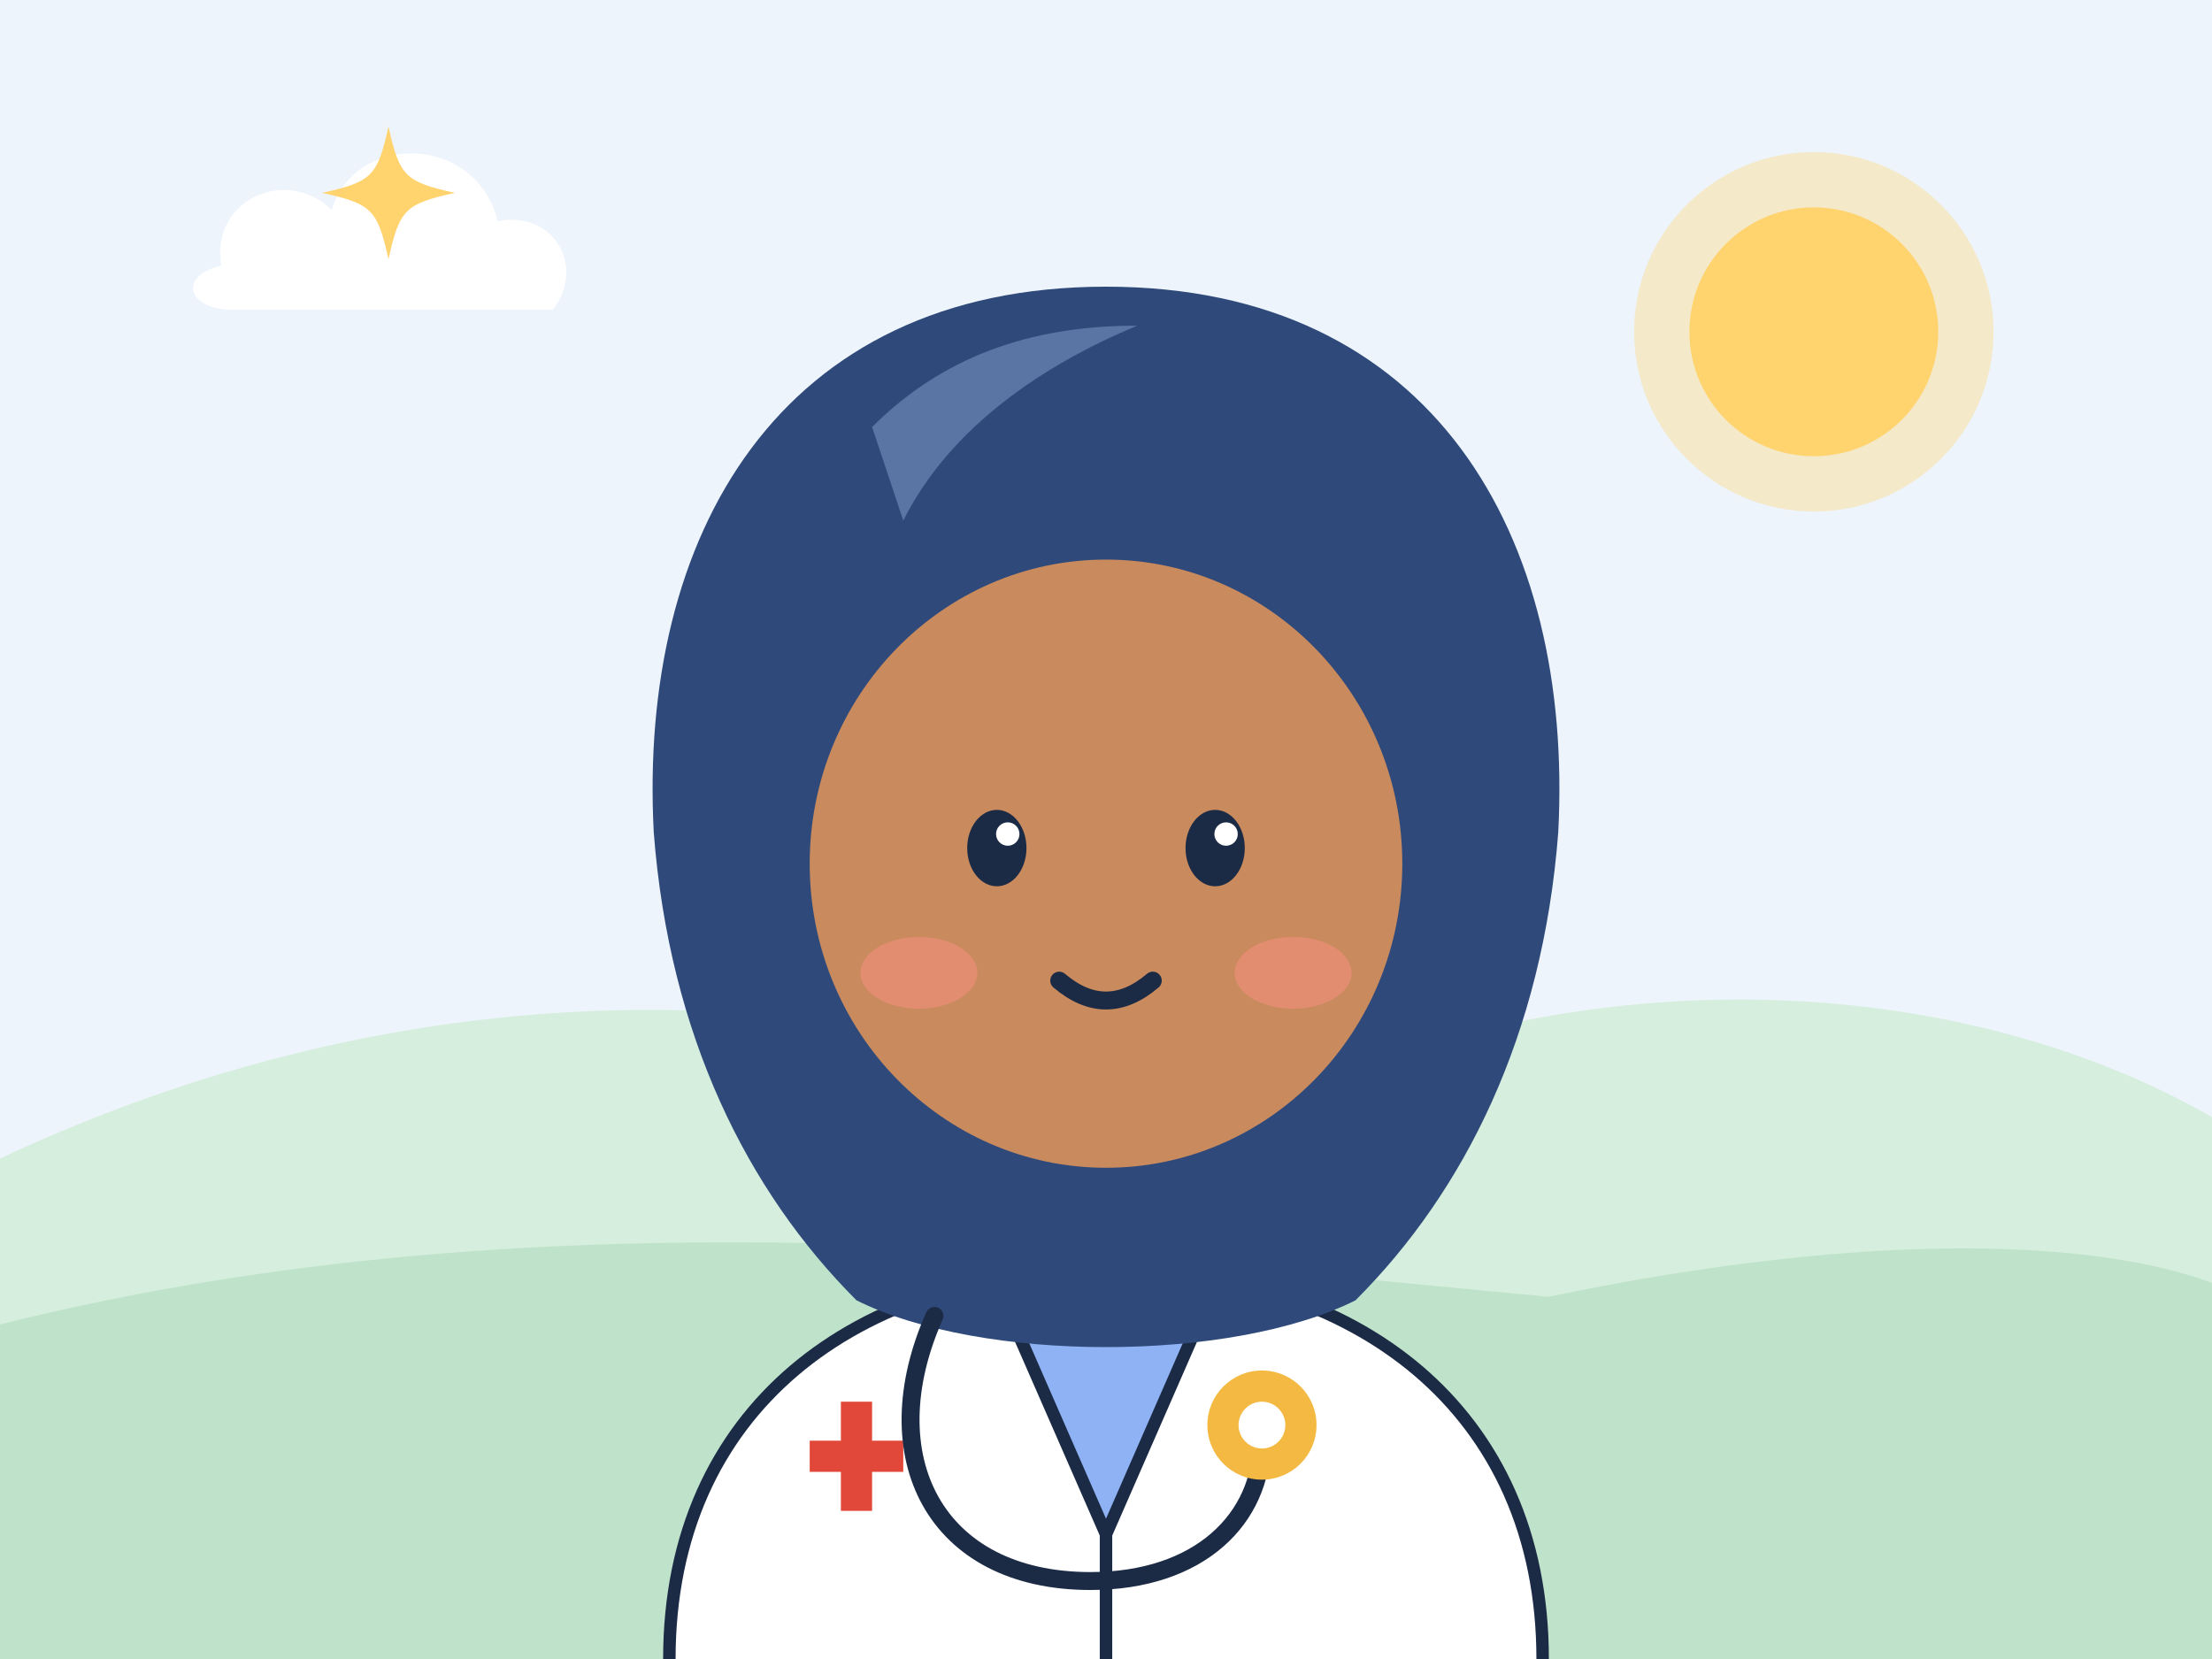
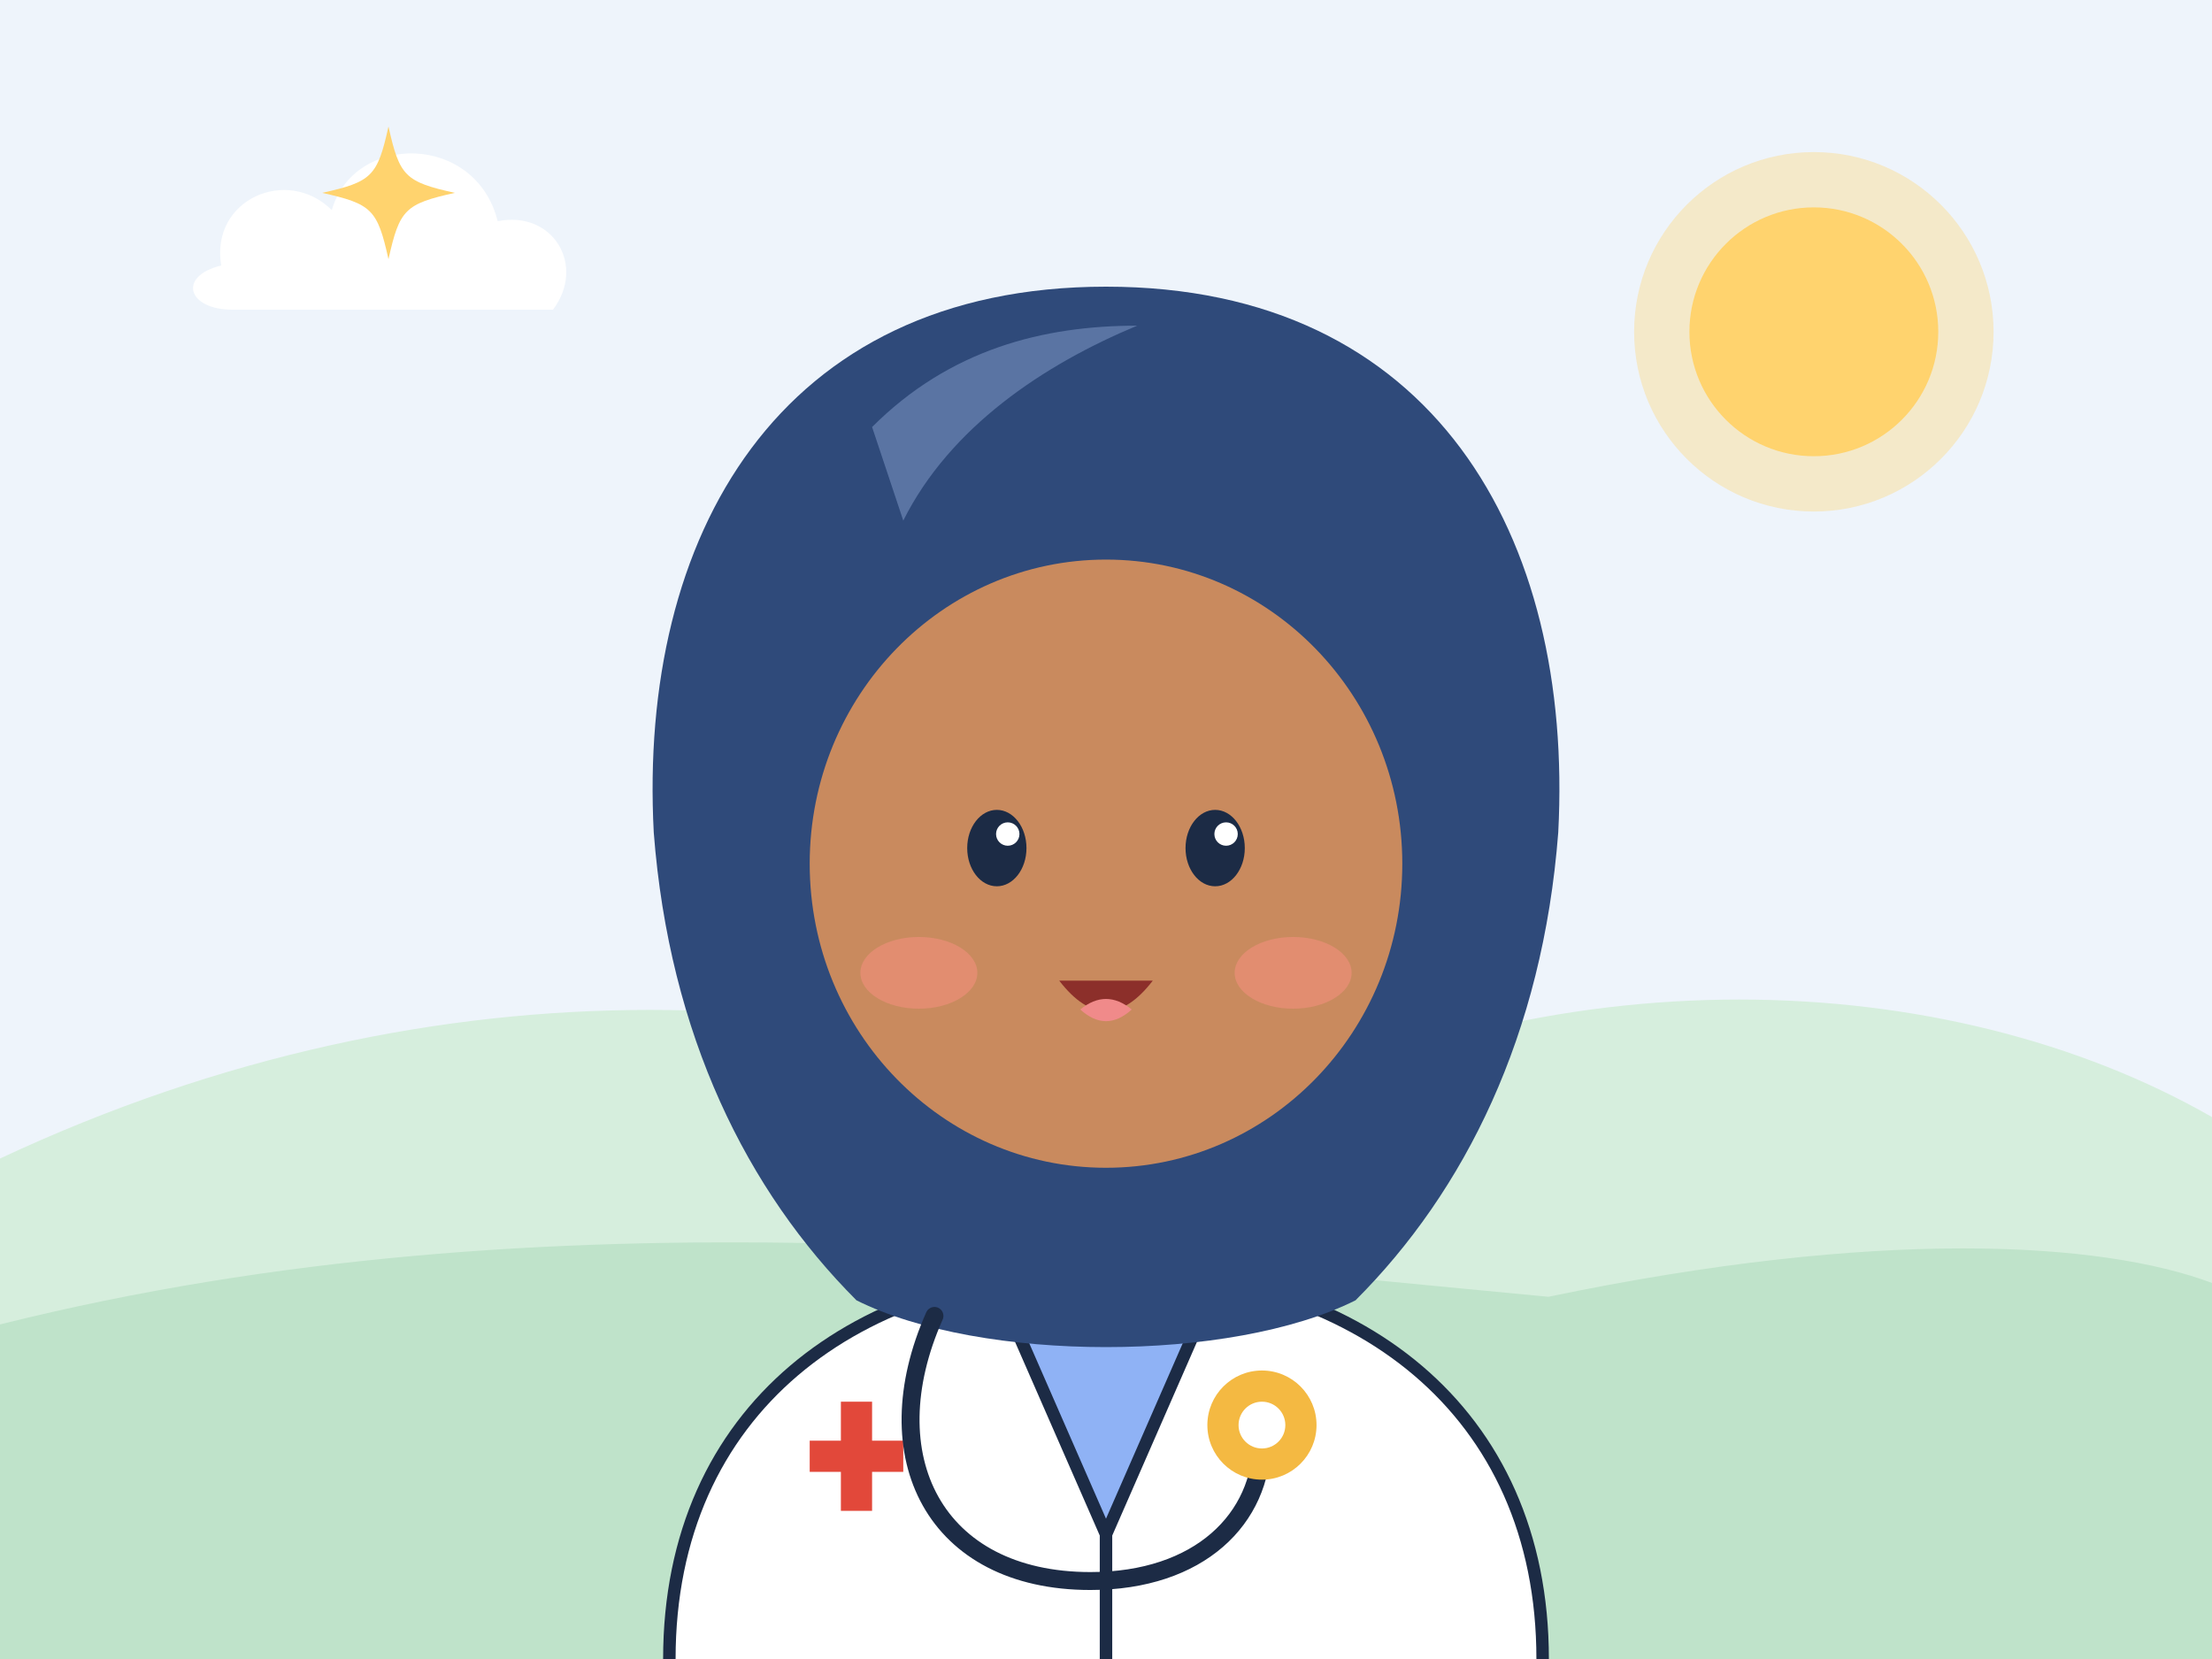
<svg xmlns="http://www.w3.org/2000/svg" viewBox="0 0 320 240" preserveAspectRatio="xMidYMid slice">
  <rect width="100%" height="100%" fill="#eef4fb" />
  <g transform="translate(262.4 48.0)">
    <circle r="26" opacity=".35" fill="#ffd36e" />
  </g>
  <g transform="translate(262.4 48.0)">
    <circle r="18" fill="#ffd36e" />
  </g>
  <g transform="translate(32.0 38.4)">
    <path transform="scale(0.8)" d="M0 0 C -2 -12 12 -18 20 -10 C 24 -24 46 -24 50 -8 C 60 -10 66 0 60 8 L 2 8 C -6 8 -8 2 0 0 Z" fill="#ffffff" />
  </g>
  <path d="M0 167.6 C 64.0 137.6 128.0 141.6 176.0 163.6 C 224.0 137.6 281.6 139.6 320.0 161.6 V 999 H 0 Z" fill="#d6eedd" />
  <path d="M0 191.6 C 80.0 171.6 160.0 181.6 224.0 187.6 C 272.0 177.6 304.0 179.6 320.0 185.6 V 999 H 0 Z" fill="#bfe3ca" />
  <g transform="translate(47.2 14.4) scale(1.128)">
    <path d="M44 200 C 44 168 68 150 100 150 C 132 150 156 168 156 200 Z" fill="#ffffff" />
  </g>
  <g transform="translate(47.2 14.4) scale(1.128)">
    <path d="M86 152 L 100 184 L 114 152 Z" fill="#8fb2f5" />
  </g>
  <g transform="translate(47.2 14.4) scale(1.128)">
    <path d="M86 152 L 100 184 L 114 152 M100 184 V 200" fill="none" stroke="#1c2b45" stroke-width="1.60" stroke-linecap="round" stroke-linejoin="round" />
  </g>
  <g transform="translate(47.2 14.4) scale(1.128)">
    <path d="M44 200 C 44 168 68 150 100 150 C 132 150 156 168 156 200" fill="none" stroke="#1c2b45" stroke-width="1.60" stroke-linecap="round" stroke-linejoin="round" />
  </g>
  <g transform="translate(47.2 14.4) scale(1.128)">
    <path d="M62 172 h4 v-5 h4 v5 h4 v4 h-4 v5 h-4 v-5 h-4 Z" fill="#e2483a" />
  </g>
  <g transform="translate(47.2 14.4) scale(1.128)">
    <path d="M100 24 C 58 24 40 56 42 94 C 44 120 54 140 68 154 C 84 162 116 162 132 154 C 146 140 156 120 158 94 C 160 56 142 24 100 24 Z" fill="#2f4a7a" />
  </g>
  <g transform="translate(47.2 14.4) scale(1.128)">
    <path d="M70 42 C 80 32 92 29 104 29 C 92 34 80 42 74 54 Z" fill="#5a74a3" />
  </g>
  <g transform="translate(47.2 14.4) scale(1.128)">
    <ellipse cx="100" cy="98" rx="38" ry="39" fill="#c98a5e" />
  </g>
  <g transform="translate(47.2 14.4) scale(1.128)">
    <ellipse cx="86" cy="96" rx="3.8" ry="4.9" fill="#1c2b45" />
  </g>
  <g transform="translate(47.2 14.4) scale(1.128)">
    <circle cx="87.4" cy="94.2" r="1.5" fill="#fff" />
  </g>
  <g transform="translate(47.2 14.4) scale(1.128)">
    <ellipse cx="114" cy="96" rx="3.8" ry="4.9" fill="#1c2b45" />
  </g>
  <g transform="translate(47.2 14.4) scale(1.128)">
    <circle cx="115.4" cy="94.2" r="1.5" fill="#fff" />
  </g>
  <g transform="translate(47.2 14.4) scale(1.128)">
    <ellipse cx="76" cy="112" rx="7.5" ry="4.6" opacity=".55" fill="#f58f80" />
  </g>
  <g transform="translate(47.2 14.4) scale(1.128)">
    <ellipse cx="124" cy="112" rx="7.5" ry="4.6" opacity=".55" fill="#f58f80" />
  </g>
  <g transform="translate(47.2 14.4) scale(1.128)">
-     <path d="M94 113 q6 5.1 12 0" fill="none" stroke="#1c2b45" stroke-width="2.30" stroke-linecap="round" stroke-linejoin="round" />
+     <path d="M94 113 q6 7.8 12 0 Z" fill="#8c2f2a" />
+   </g>
+   <g transform="translate(47.2 14.4) scale(1.128)">
+     <path d="M96.7 116.7 q3.3 3.0 6.6 0 q-3.3 -2.7 -6.6 0 Z" fill="#f08a8a" />
  </g>
  <g transform="translate(47.2 14.4) scale(1.128)">
    <path d="M78 156 C 70 174 78 190 98 190 C 112 190 120 182 120 172" fill="none" stroke="#1c2b45" stroke-width="2.30" stroke-linecap="round" stroke-linejoin="round" />
  </g>
  <g transform="translate(47.2 14.4) scale(1.128)">
    <circle cx="120" cy="170" r="7" fill="#f4b942" />
  </g>
  <g transform="translate(47.2 14.4) scale(1.128)">
    <circle cx="120" cy="170" r="3" fill="#fff" />
  </g>
  <g transform="translate(56.2 27.9)">
    <path transform="scale(0.8)" d="M0 -12 C 2 -3 3 -2 12 0 C 3 2 2 3 0 12 C -2 3 -3 2 -12 0 C -3 -2 -2 -3 0 -12 Z" fill="#ffd36e" />
  </g>
</svg>
